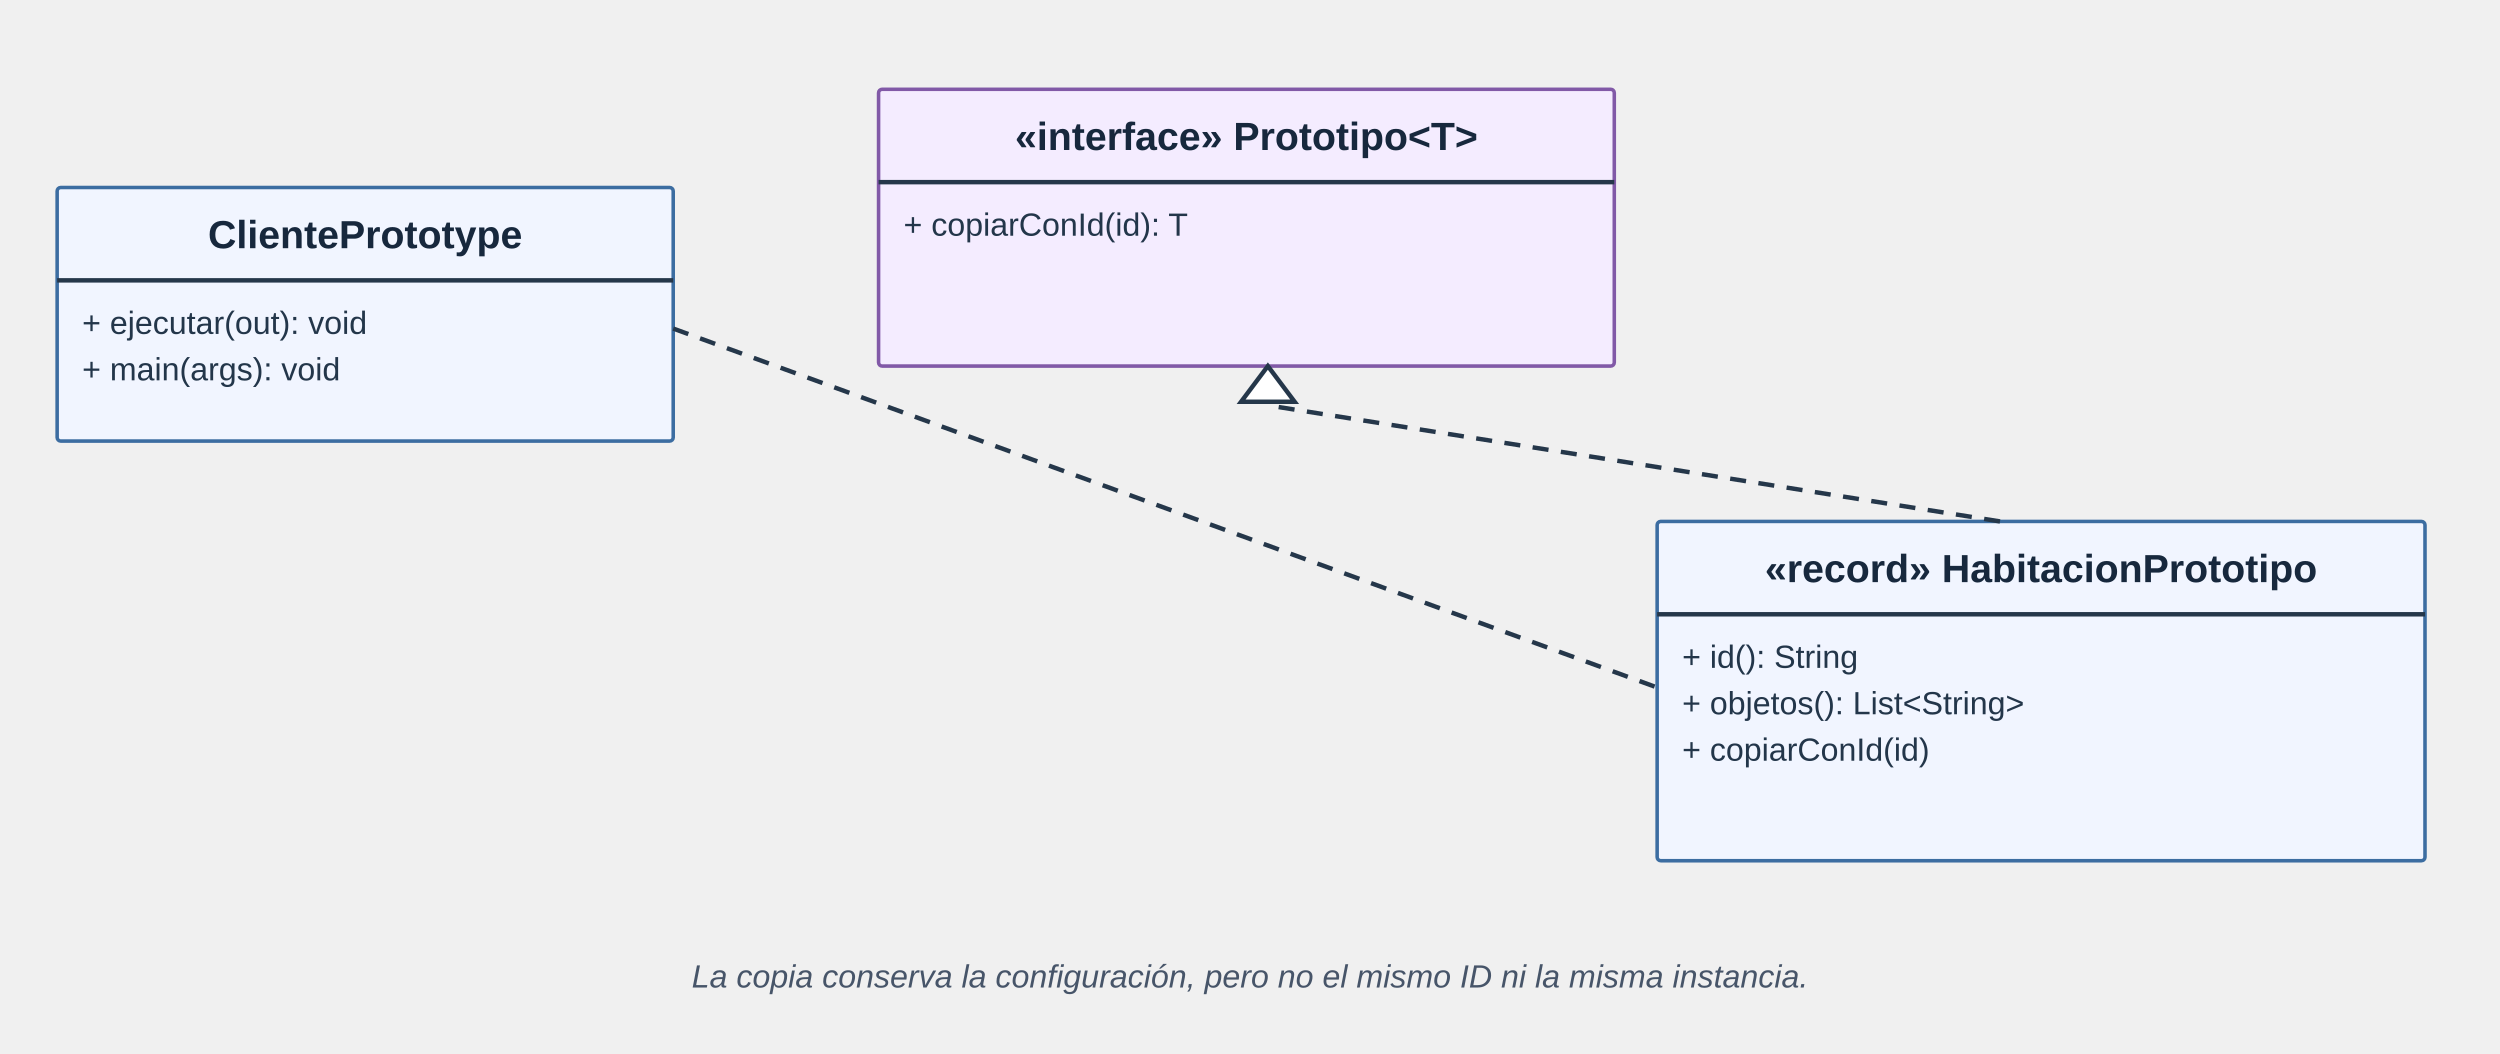
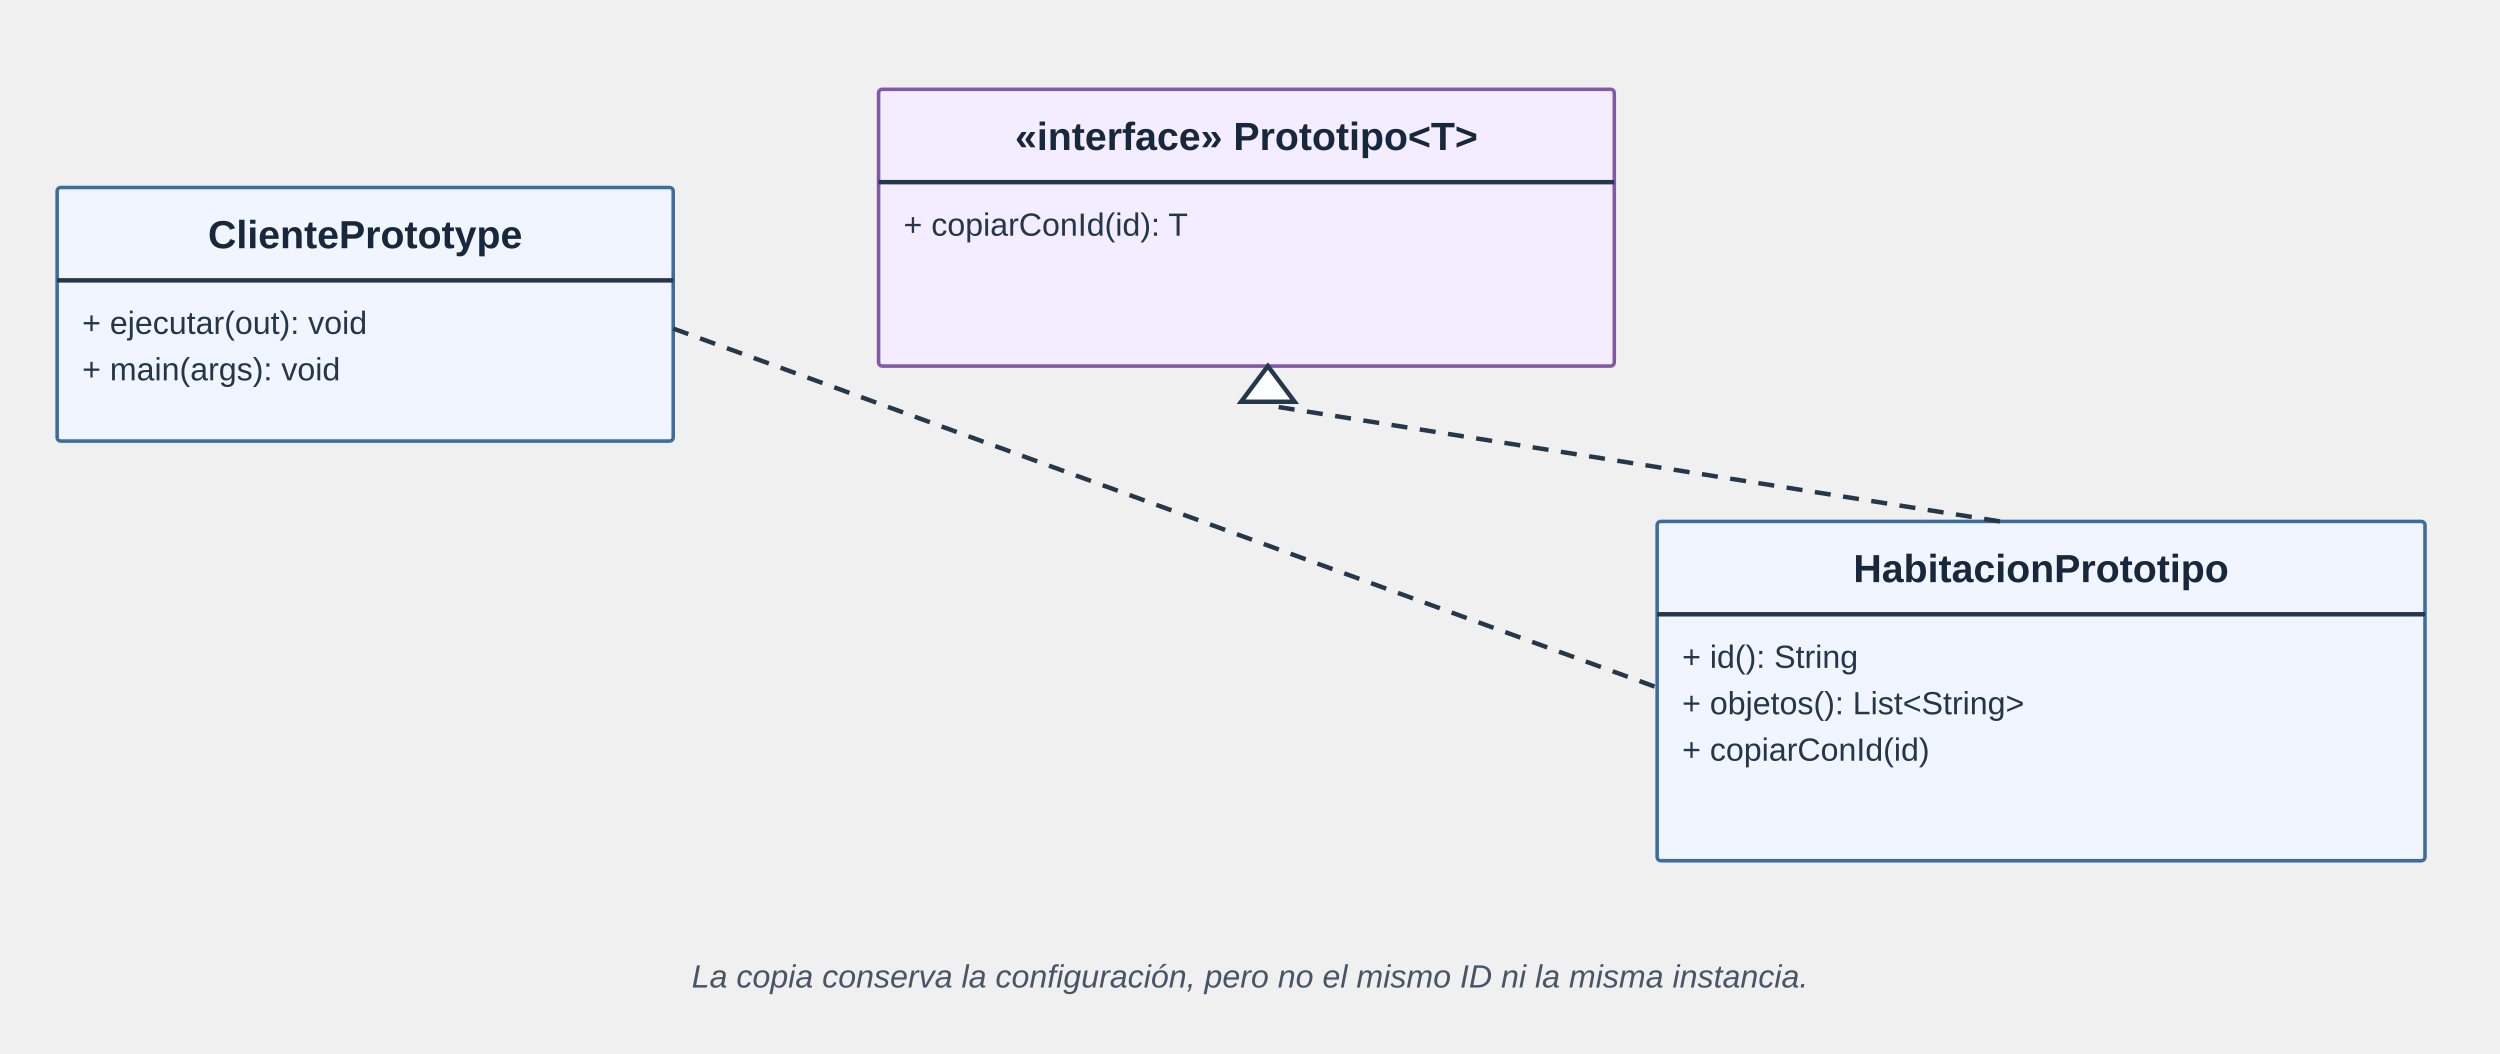
<svg xmlns="http://www.w3.org/2000/svg" width="1400" height="590" viewBox="0 0 1400 590" role="img" aria-labelledby="titulo descripcion">
  <style>
.b{fill:#f1f5ff;stroke:#3c6da1;stroke-width:2}.i{fill:#f4ecff;stroke:#8159a7;stroke-width:2}.l{stroke:#25374a;stroke-width:2.5;fill:none}.d{stroke-dasharray:9 7}.tri{fill:white;stroke:#25374a;stroke-width:2.5}.t{fill:#17283d;font:700 22px Arial,sans-serif;text-anchor:middle}.m{fill:#23364a;font:18px Arial,sans-serif}.n{fill:#475569;font:italic 18px Arial,sans-serif;text-anchor:middle}
</style>
  <rect class="b" x="32" y="105" width="345" height="142" rx="2" />
  <text class="t" x="204.5" y="139">ClientePrototype</text>
  <path class="l" d="M32 157 H377" />
  <text class="m" x="46" y="187">+ ejecutar(out): void</text>
  <text class="m" x="46" y="213">+ main(args): void</text>
  <rect class="i" x="492" y="50" width="412" height="155" rx="2" />
  <text class="t" x="698" y="84">«interface» Prototipo&lt;T&gt;</text>
  <path class="l" d="M492 102 H904" />
  <text class="m" x="506" y="132">+ copiarConId(id): T</text>
  <rect class="b" x="928" y="292" width="430" height="190" rx="2" />
-   <text class="t" x="1143" y="326">«record» HabitacionPrototipo</text>
+   <text class="t" x="1143" y="326">HabitacionPrototipo</text>
  <path class="l" d="M928 344 H1358" />
  <text class="m" x="942" y="374">+ id(): String</text>
  <text class="m" x="942" y="400">+ objetos(): List&lt;String&gt;</text>
  <text class="m" x="942" y="426">+ copiarConId(id)</text>
  <path class="l d" d="M377 184 L928 385" />
  <path class="l d" d="M1120 292 L710 227" />
  <path class="tri" d="M695 225 L710 205 L725 225 Z" />
  <text class="n" x="700" y="553">La copia conserva la configuración, pero no el mismo ID ni la misma instancia.</text>
</svg>
